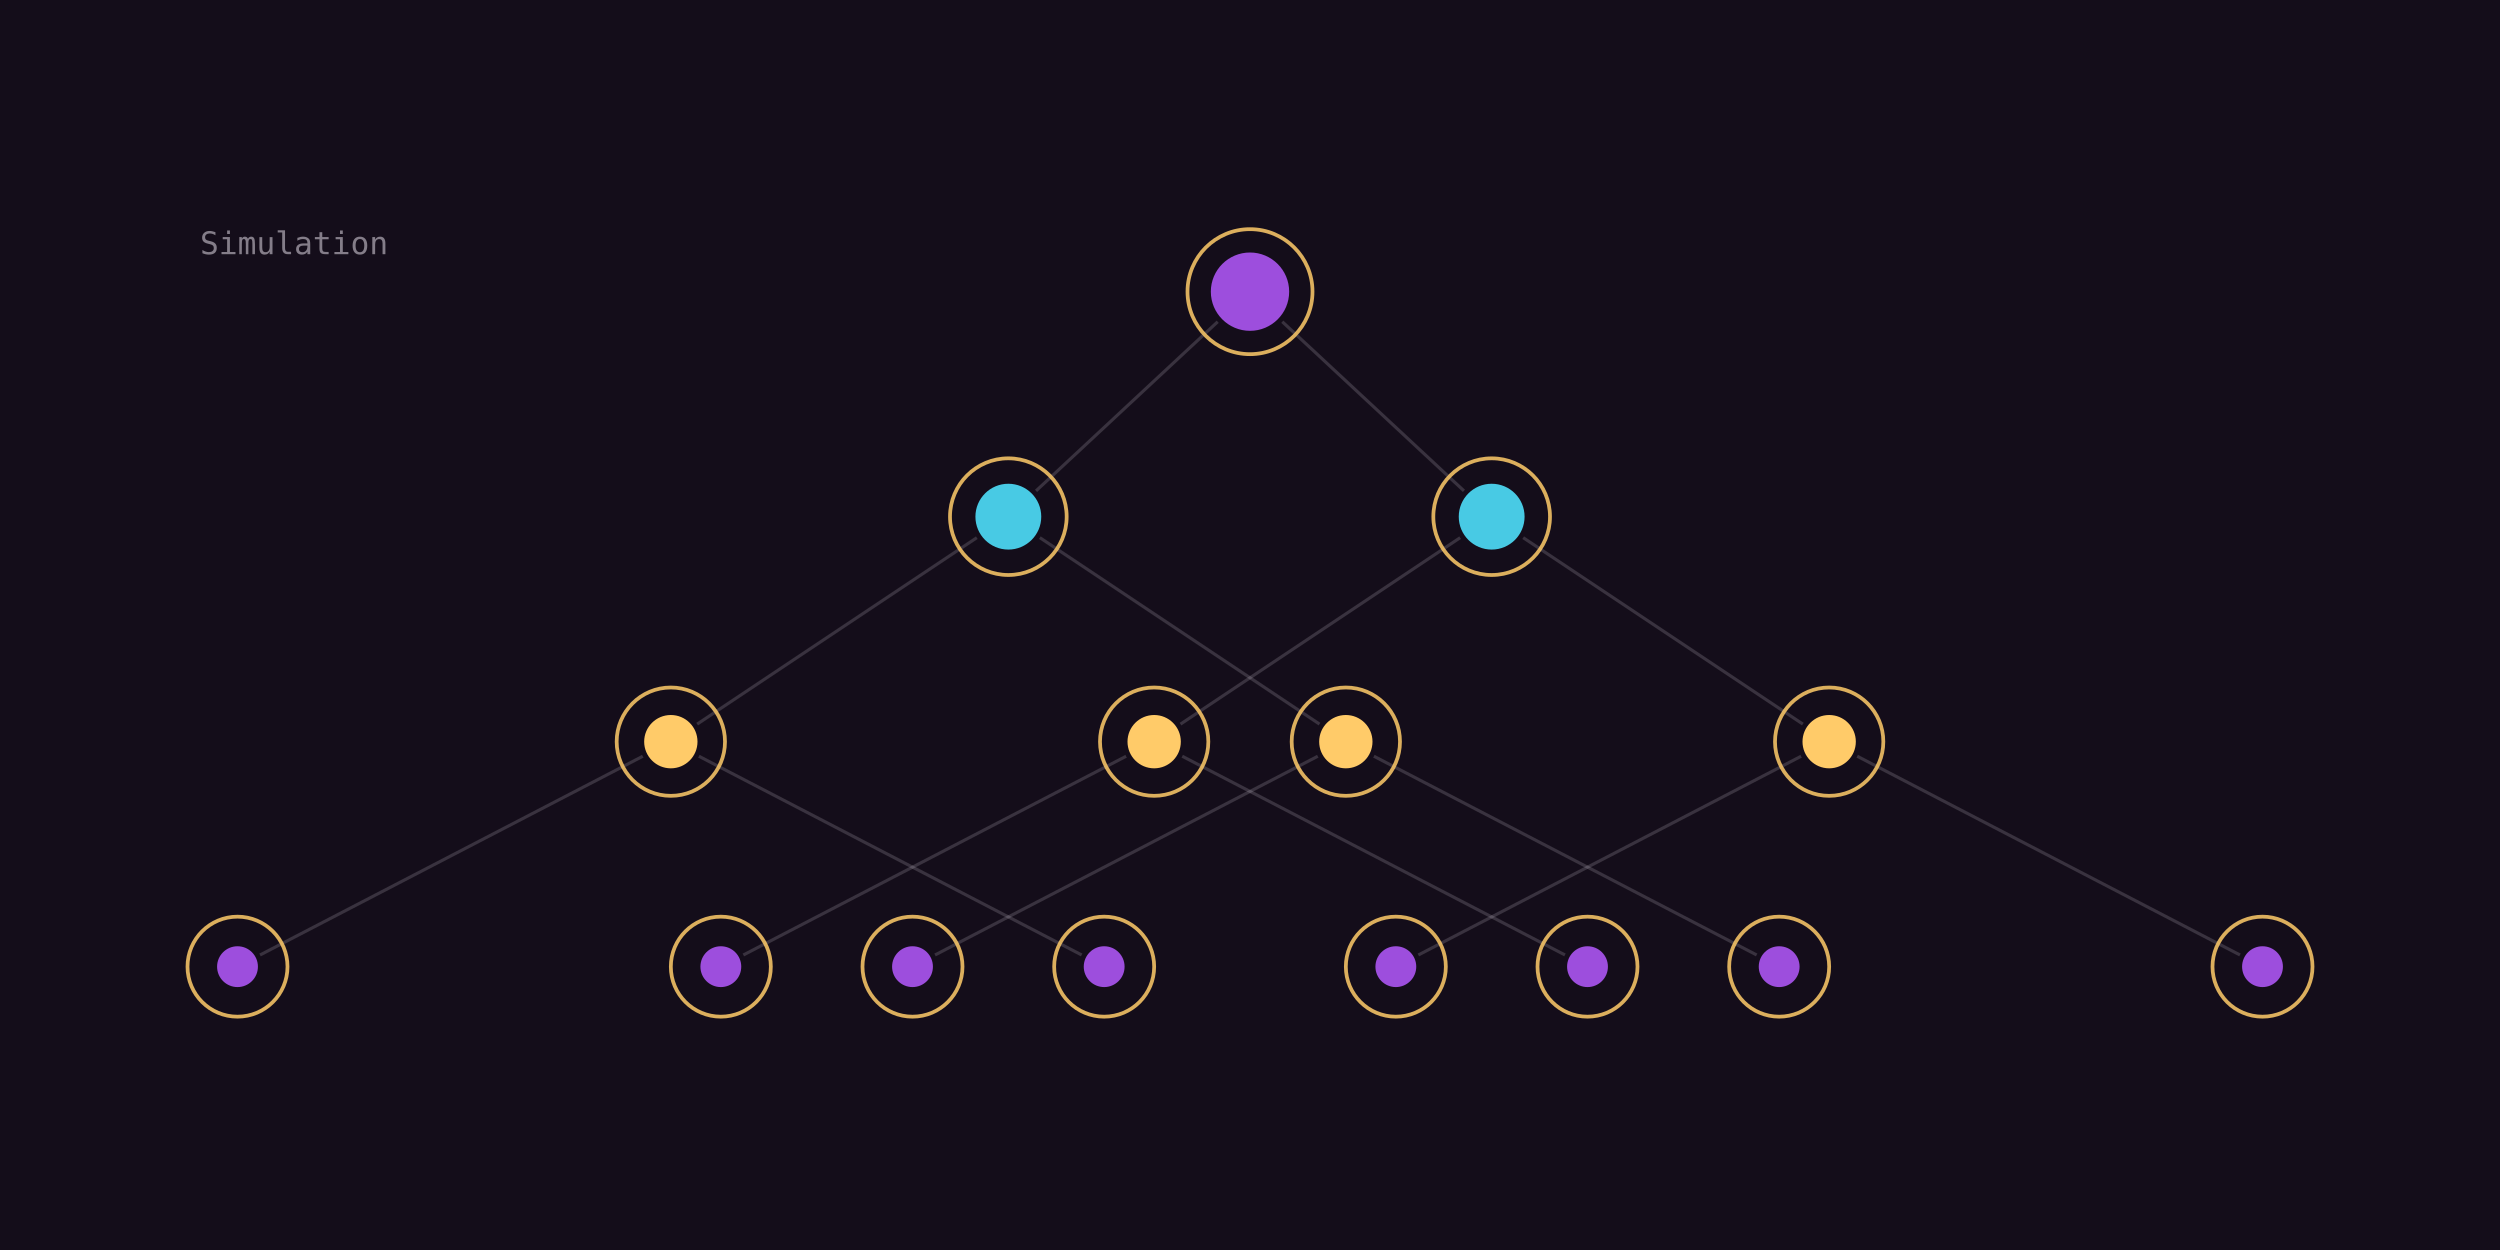
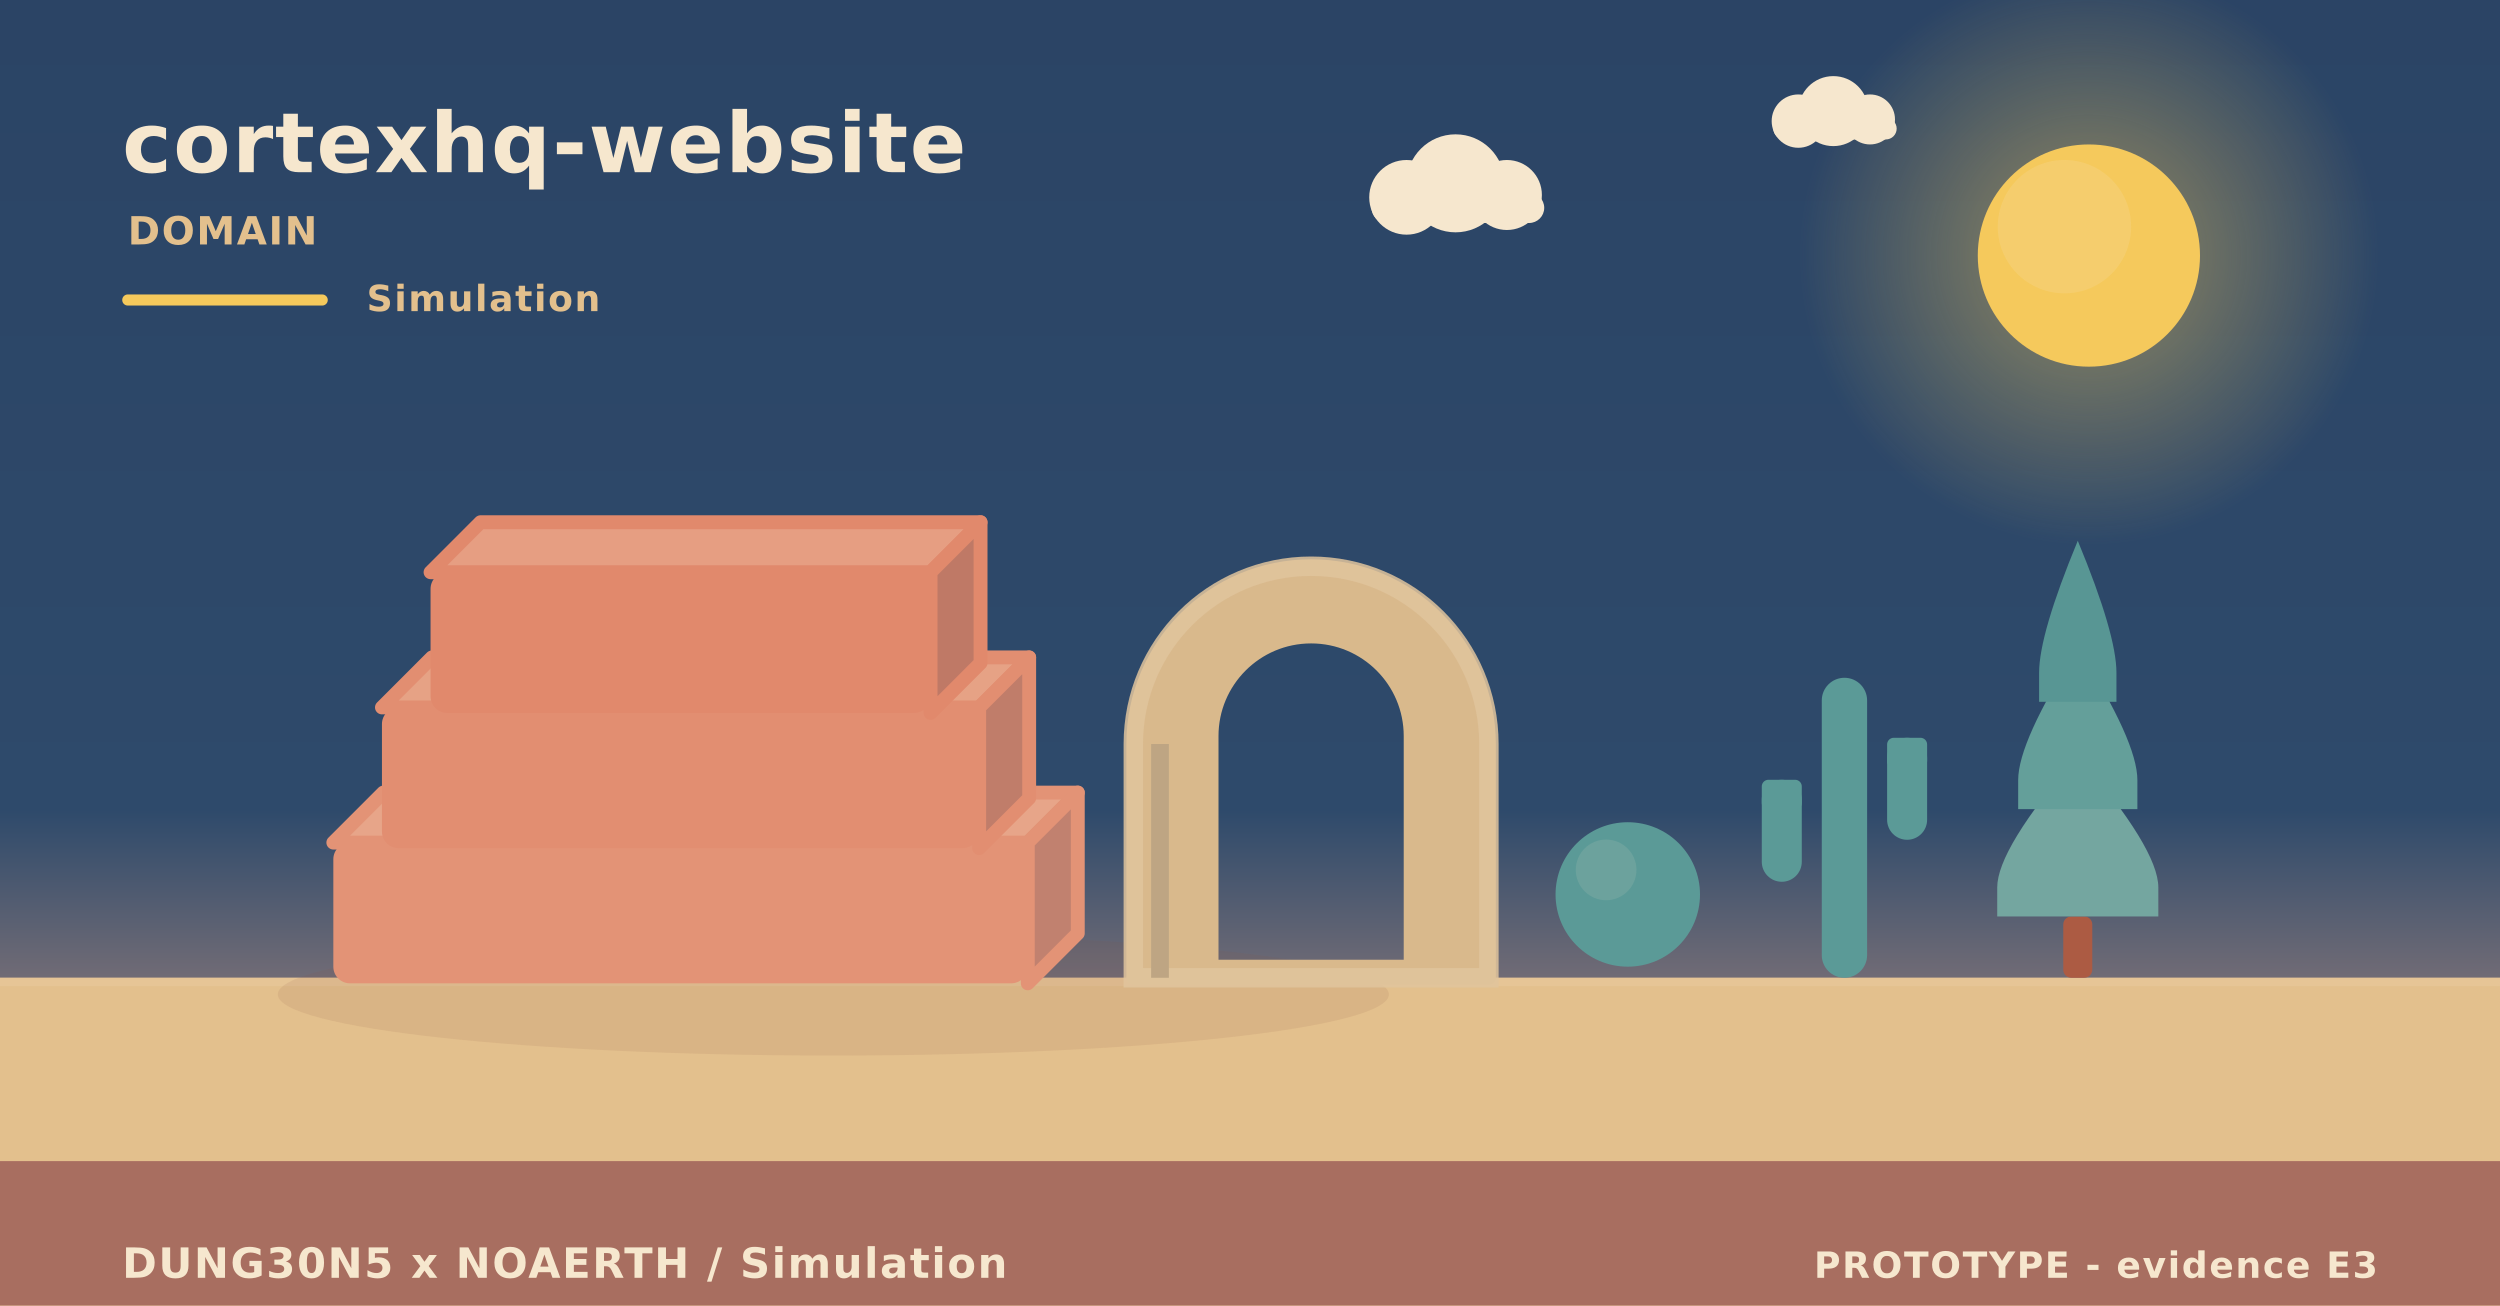
- <svg xmlns="http://www.w3.org/2000/svg" viewBox="0 0 1200 600" width="1200" height="600" role="img" aria-label="cortexhq-website domain model">
-   <rect width="1200" height="600" fill="#140d1a" />
-   <defs>
-     <linearGradient id="gd" x1="0" y1="0" x2="1" y2="1">
-       <stop offset="0%" stop-color="#9d4edd" />
-       <stop offset="100%" stop-color="#48cae4" />
-     </linearGradient>
-   </defs>
-   <line x1="600.00" y1="140.00" x2="716.00" y2="248.00" stroke="rgba(244,238,248,0.300)" stroke-width="1.50" opacity="0.55" />
-   <line x1="600.00" y1="140.00" x2="484.00" y2="248.00" stroke="rgba(244,238,248,0.300)" stroke-width="1.50" opacity="0.55" />
-   <line x1="716.00" y1="248.00" x2="878.00" y2="356.00" stroke="rgba(244,238,248,0.300)" stroke-width="1.50" opacity="0.55" />
-   <line x1="716.00" y1="248.00" x2="554.00" y2="356.00" stroke="rgba(244,238,248,0.300)" stroke-width="1.50" opacity="0.55" />
-   <line x1="484.00" y1="248.00" x2="646.00" y2="356.00" stroke="rgba(244,238,248,0.300)" stroke-width="1.50" opacity="0.55" />
-   <line x1="484.00" y1="248.00" x2="322.00" y2="356.00" stroke="rgba(244,238,248,0.300)" stroke-width="1.50" opacity="0.55" />
-   <line x1="878.00" y1="356.00" x2="1086.00" y2="464.00" stroke="rgba(244,238,248,0.300)" stroke-width="1.50" opacity="0.55" />
-   <line x1="878.00" y1="356.00" x2="670.00" y2="464.00" stroke="rgba(244,238,248,0.300)" stroke-width="1.50" opacity="0.55" />
-   <line x1="554.00" y1="356.00" x2="762.00" y2="464.00" stroke="rgba(244,238,248,0.300)" stroke-width="1.50" opacity="0.55" />
-   <line x1="554.00" y1="356.00" x2="346.00" y2="464.00" stroke="rgba(244,238,248,0.300)" stroke-width="1.50" opacity="0.55" />
-   <line x1="646.00" y1="356.00" x2="854.00" y2="464.00" stroke="rgba(244,238,248,0.300)" stroke-width="1.50" opacity="0.55" />
-   <line x1="646.00" y1="356.00" x2="438.00" y2="464.00" stroke="rgba(244,238,248,0.300)" stroke-width="1.50" opacity="0.55" />
-   <line x1="322.00" y1="356.00" x2="530.00" y2="464.00" stroke="rgba(244,238,248,0.300)" stroke-width="1.50" opacity="0.55" />
-   <line x1="322.00" y1="356.00" x2="114.00" y2="464.00" stroke="rgba(244,238,248,0.300)" stroke-width="1.50" opacity="0.55" />
-   <circle cx="600.00" cy="140.00" r="20.00" fill="#9d4edd" opacity="1.00" stroke="#140d1a" stroke-width="2.40" />
+ <svg xmlns="http://www.w3.org/2000/svg" width="900" height="470" viewBox="0 0 900 470" role="img" aria-label="cortexhq-website - the problem it addresses">
+   <linearGradient id="skym" x1="0" y1="0" x2="0" y2="1">
+     <stop offset="0" stop-color="#2b4465" />
+     <stop offset="0.62" stop-color="#2e4a6b" />
+     <stop offset="1" stop-color="#f3ad8a" />
+   </linearGradient>
+   <rect width="900" height="470" fill="url(#skym)" />
+   <radialGradient id="sunm">
+     <stop offset="0.35" stop-color="#f5c95c" stop-opacity="0.34" />
+     <stop offset="1" stop-color="#f5c95c" stop-opacity="0" />
+   </radialGradient>
+   <circle cx="752" cy="92" r="104" fill="url(#sunm)" />
+   <circle cx="752" cy="92" r="40" fill="#f5c95c" />
+   <circle cx="743.2" cy="81.6" r="24" fill="#f5d27e" opacity="0.5" />
  <g>
-     <circle cx="600.00" cy="140.00" r="30.00" fill="none" stroke="#ffcb69" stroke-width="1.80" opacity="0.85" />
-     <animate attributeName="opacity" values="0.25;1.0;0.25" dur="10.062s" begin="0.0s" repeatCount="indefinite" />
+     <circle cx="524" cy="66" r="17.64" fill="#f6e7ce" />
+     <circle cx="506.36" cy="71.04" r="13.44" fill="#f6e7ce" />
+     <circle cx="542.48" cy="70.2" r="12.6" fill="#f6e7ce" />
+     <rect x="493.76" y="69.36" width="62.16" height="10.92" rx="5.46" fill="#f6e7ce" />
+     <animateTransform attributeName="transform" type="translate" values="0 0;24 0;0 0" dur="36s" begin="0s" repeatCount="indefinite" />
  </g>
-   <circle cx="716.00" cy="248.00" r="17.00" fill="#48cae4" opacity="1.00" stroke="#140d1a" stroke-width="2.40" />
  <g>
-     <circle cx="716.00" cy="248.00" r="28.00" fill="none" stroke="#ffcb69" stroke-width="1.80" opacity="0.85" />
-     <animate attributeName="opacity" values="0.25;1.0;0.25" dur="10.062s" begin="0.5s" repeatCount="indefinite" />
+     <circle cx="660" cy="40" r="12.6" fill="#f6e7ce" />
+     <circle cx="647.4" cy="43.6" r="9.6" fill="#f6e7ce" />
+     <circle cx="673.2" cy="43" r="9" fill="#f6e7ce" />
+     <rect x="638.4" y="42.4" width="44.4" height="7.8" rx="3.9" fill="#f6e7ce" />
+     <animateTransform attributeName="transform" type="translate" values="0 0;-18 0;0 0" dur="46s" begin="3s" repeatCount="indefinite" />
  </g>
-   <circle cx="484.00" cy="248.00" r="17.00" fill="#48cae4" opacity="1.00" stroke="#140d1a" stroke-width="2.40" />
-   <g>
-     <circle cx="484.00" cy="248.00" r="28.00" fill="none" stroke="#ffcb69" stroke-width="1.80" opacity="0.85" />
-     <animate attributeName="opacity" values="0.25;1.0;0.25" dur="10.062s" begin="0.62s" repeatCount="indefinite" />
-   </g>
-   <circle cx="878.00" cy="356.00" r="14.00" fill="#ffcb69" opacity="1.00" stroke="#140d1a" stroke-width="2.40" />
-   <g>
-     <circle cx="878.00" cy="356.00" r="26.00" fill="none" stroke="#ffcb69" stroke-width="1.80" opacity="0.85" />
-     <animate attributeName="opacity" values="0.25;1.0;0.25" dur="10.062s" begin="1.0s" repeatCount="indefinite" />
-   </g>
-   <circle cx="554.00" cy="356.00" r="14.00" fill="#ffcb69" opacity="1.00" stroke="#140d1a" stroke-width="2.40" />
-   <g>
-     <circle cx="554.00" cy="356.00" r="26.00" fill="none" stroke="#ffcb69" stroke-width="1.80" opacity="0.85" />
-     <animate attributeName="opacity" values="0.25;1.0;0.25" dur="10.062s" begin="1.12s" repeatCount="indefinite" />
-   </g>
-   <circle cx="646.00" cy="356.00" r="14.00" fill="#ffcb69" opacity="1.00" stroke="#140d1a" stroke-width="2.40" />
-   <g>
-     <circle cx="646.00" cy="356.00" r="26.00" fill="none" stroke="#ffcb69" stroke-width="1.80" opacity="0.85" />
-     <animate attributeName="opacity" values="0.25;1.0;0.25" dur="10.062s" begin="1.24s" repeatCount="indefinite" />
-   </g>
-   <circle cx="322.00" cy="356.00" r="14.00" fill="#ffcb69" opacity="1.00" stroke="#140d1a" stroke-width="2.40" />
-   <g>
-     <circle cx="322.00" cy="356.00" r="26.00" fill="none" stroke="#ffcb69" stroke-width="1.80" opacity="0.85" />
-     <animate attributeName="opacity" values="0.25;1.0;0.25" dur="10.062s" begin="1.36s" repeatCount="indefinite" />
-   </g>
-   <circle cx="1086.00" cy="464.00" r="11.00" fill="#9d4edd" opacity="1.00" stroke="#140d1a" stroke-width="2.40" />
-   <g>
-     <circle cx="1086.00" cy="464.00" r="24.00" fill="none" stroke="#ffcb69" stroke-width="1.80" opacity="0.85" />
-     <animate attributeName="opacity" values="0.25;1.0;0.25" dur="10.062s" begin="1.5s" repeatCount="indefinite" />
-   </g>
-   <circle cx="670.00" cy="464.00" r="11.00" fill="#9d4edd" opacity="1.00" stroke="#140d1a" stroke-width="2.40" />
-   <g>
-     <circle cx="670.00" cy="464.00" r="24.00" fill="none" stroke="#ffcb69" stroke-width="1.80" opacity="0.85" />
-     <animate attributeName="opacity" values="0.25;1.0;0.25" dur="10.062s" begin="1.62s" repeatCount="indefinite" />
-   </g>
-   <circle cx="762.00" cy="464.00" r="11.00" fill="#9d4edd" opacity="1.00" stroke="#140d1a" stroke-width="2.40" />
-   <g>
-     <circle cx="762.00" cy="464.00" r="24.00" fill="none" stroke="#ffcb69" stroke-width="1.80" opacity="0.85" />
-     <animate attributeName="opacity" values="0.25;1.0;0.25" dur="10.062s" begin="1.74s" repeatCount="indefinite" />
-   </g>
-   <circle cx="346.00" cy="464.00" r="11.00" fill="#9d4edd" opacity="1.00" stroke="#140d1a" stroke-width="2.40" />
-   <g>
-     <circle cx="346.00" cy="464.00" r="24.00" fill="none" stroke="#ffcb69" stroke-width="1.80" opacity="0.85" />
-     <animate attributeName="opacity" values="0.25;1.0;0.25" dur="10.062s" begin="1.86s" repeatCount="indefinite" />
-   </g>
-   <circle cx="854.00" cy="464.00" r="11.00" fill="#9d4edd" opacity="1.00" stroke="#140d1a" stroke-width="2.40" />
-   <g>
-     <circle cx="854.00" cy="464.00" r="24.00" fill="none" stroke="#ffcb69" stroke-width="1.80" opacity="0.85" />
-     <animate attributeName="opacity" values="0.25;1.0;0.25" dur="10.062s" begin="1.98s" repeatCount="indefinite" />
-   </g>
-   <circle cx="438.00" cy="464.00" r="11.00" fill="#9d4edd" opacity="1.00" stroke="#140d1a" stroke-width="2.40" />
-   <g>
-     <circle cx="438.00" cy="464.00" r="24.00" fill="none" stroke="#ffcb69" stroke-width="1.80" opacity="0.85" />
-     <animate attributeName="opacity" values="0.25;1.0;0.25" dur="10.062s" begin="2.1s" repeatCount="indefinite" />
-   </g>
-   <circle cx="530.00" cy="464.00" r="11.00" fill="#9d4edd" opacity="1.00" stroke="#140d1a" stroke-width="2.40" />
-   <g>
-     <circle cx="530.00" cy="464.00" r="24.00" fill="none" stroke="#ffcb69" stroke-width="1.80" opacity="0.85" />
-     <animate attributeName="opacity" values="0.25;1.0;0.25" dur="10.062s" begin="2.22s" repeatCount="indefinite" />
-   </g>
-   <circle cx="114.00" cy="464.00" r="11.00" fill="#9d4edd" opacity="1.00" stroke="#140d1a" stroke-width="2.40" />
-   <g>
-     <circle cx="114.00" cy="464.00" r="24.00" fill="none" stroke="#ffcb69" stroke-width="1.80" opacity="0.85" />
-     <animate attributeName="opacity" values="0.25;1.0;0.25" dur="10.062s" begin="2.34s" repeatCount="indefinite" />
-   </g>
-   <text x="96" y="122" font-family="ui-monospace,Menlo,monospace" font-size="15" fill="rgba(244,238,248,0.500)">Simulation</text>
+   <rect x="0" y="352" width="900" height="118" fill="#e3c08d" />
+   <rect x="0" y="352" width="900" height="3" fill="#e6c596" />
+   <text x="44" y="62" font-family="Verdana,DejaVu Sans,sans-serif" font-size="30" font-weight="700" letter-spacing="0.6" fill="#f6e7ce" text-anchor="start">cortexhq-website</text>
+   <text x="46" y="88" font-family="Verdana,DejaVu Sans,sans-serif" font-size="14" font-weight="700" letter-spacing="0.6" fill="#e3c08d" text-anchor="start">DOMAIN</text>
+   <rect x="44" y="106" width="74" height="4" rx="2" fill="#f5c95c" />
+   <text x="132" y="112" font-family="Verdana,DejaVu Sans,sans-serif" font-size="13" font-weight="700" letter-spacing="0.6" fill="#e3c08d" text-anchor="start">Simulation</text>
+   <ellipse cx="300" cy="358" rx="200" ry="22" fill="rgba(138,90,68,0.11)" />
+   <path d="M120,303.33 L370,303.33 L388,285.33 L138,285.33 Z" fill="#e7a589" stroke="#e39376" stroke-width="5" stroke-linejoin="round" />
+   <path d="M370,303.33 L388,285.33 L388,336 L370,354 Z" fill="#c1816f" stroke="#e39376" stroke-width="5" stroke-linejoin="round" />
+   <rect x="120" y="303.33" width="250" height="50.67" rx="6" fill="#e39376" />
+   <path d="M137.5,254.67 L352.5,254.67 L370.5,236.67 L155.5,236.67 Z" fill="#e6a285" stroke="#e28e71" stroke-width="5" stroke-linejoin="round" />
+   <path d="M352.5,254.67 L370.5,236.67 L370.5,287.33 L352.5,305.33 Z" fill="#c07d6a" stroke="#e28e71" stroke-width="5" stroke-linejoin="round" />
+   <rect x="137.5" y="254.67" width="215" height="50.67" rx="6" fill="#e28e71" />
+   <path d="M155,206 L335,206 L353,188 L173,188 Z" fill="#e69e82" stroke="#e1896c" stroke-width="5" stroke-linejoin="round" />
+   <path d="M335,206 L353,188 L353,238.67 L335,256.67 Z" fill="#bf7966" stroke="#e1896c" stroke-width="5" stroke-linejoin="round" />
+   <rect x="155" y="206" width="180" height="50.67" rx="6" fill="#e1896c" />
+   <path d="M408,352 L408,267.84 A64,64 0 0 1 536,267.84 L536,352 Z M436.16,348 L436.16,264.97 A35.84,35.84 0 0 1 507.84,264.97 L507.84,348 Z" fill="#d9b98c" fill-rule="evenodd" stroke="#d9b98c" stroke-width="5" stroke-linejoin="round" />
+   <path d="M408,352 L408,267.84 A64,64 0 0 1 536,267.84 L536,352 Z" fill="none" stroke="#e0c49c" stroke-width="7" stroke-linecap="round" opacity="0.85" />
+   <rect x="414.4" y="267.84" width="6.4" height="84.16" fill="#bea583" />
+   <circle cx="586" cy="322" r="26" fill="#5b9a97" />
+   <circle cx="578.2" cy="313.16" r="10.92" fill="#7aa9a2" opacity="0.55" />
+   <rect x="655.84" y="244" width="16.32" height="108" rx="8.16" fill="#5b9a97" />
+   <rect x="634.24" y="280.72" width="14.4" height="36.72" rx="7.2" fill="#5b9a97" />
+   <rect x="634.24" y="280.72" width="14.4" height="10.8" rx="2.4" fill="#5b9a97" />
+   <rect x="679.36" y="265.6" width="14.4" height="36.72" rx="7.2" fill="#5b9a97" />
+   <rect x="679.36" y="265.6" width="14.4" height="10.8" rx="2.4" fill="#5b9a97" />
+   <rect x="742.78" y="329.92" width="10.44" height="22.08" rx="2.9" fill="#ac5b43" />
+   <path d="M748,271.96 Q719,305.58 719,319.49 Q719,329.92 719,329.92 L777,329.92 Q777,329.92 777,319.49 Q777,305.58 748,271.96 Z" fill="#74a6a0" />
+   <path d="M748,233.32 Q726.54,266.94 726.54,280.85 Q726.54,291.28 726.54,291.28 L769.46,291.28 Q769.46,291.28 769.46,280.85 Q769.46,266.94 748,233.32 Z" fill="#649f9a" />
+   <path d="M748,194.68 Q734.08,228.3 734.08,242.21 Q734.08,252.64 734.08,252.64 L761.92,252.64 Q761.92,252.64 761.92,242.21 Q761.92,228.3 748,194.68 Z" fill="#589694" />
+   <rect x="0" y="418" width="900" height="52" rx="0" fill="#a5695e" opacity="0.94" />
+   <text x="44" y="460" font-family="Verdana,DejaVu Sans,sans-serif" font-size="15" font-weight="700" letter-spacing="0.6" fill="#f6e7ce" text-anchor="start">DUNG30N5 x NOAERTH  /  Simulation</text>
+   <text x="856" y="460" font-family="Verdana,DejaVu Sans,sans-serif" font-size="13" font-weight="700" letter-spacing="0.6" fill="#f6e7ce" text-anchor="end">PROTOTYPE  -  evidence E3</text>
</svg>
